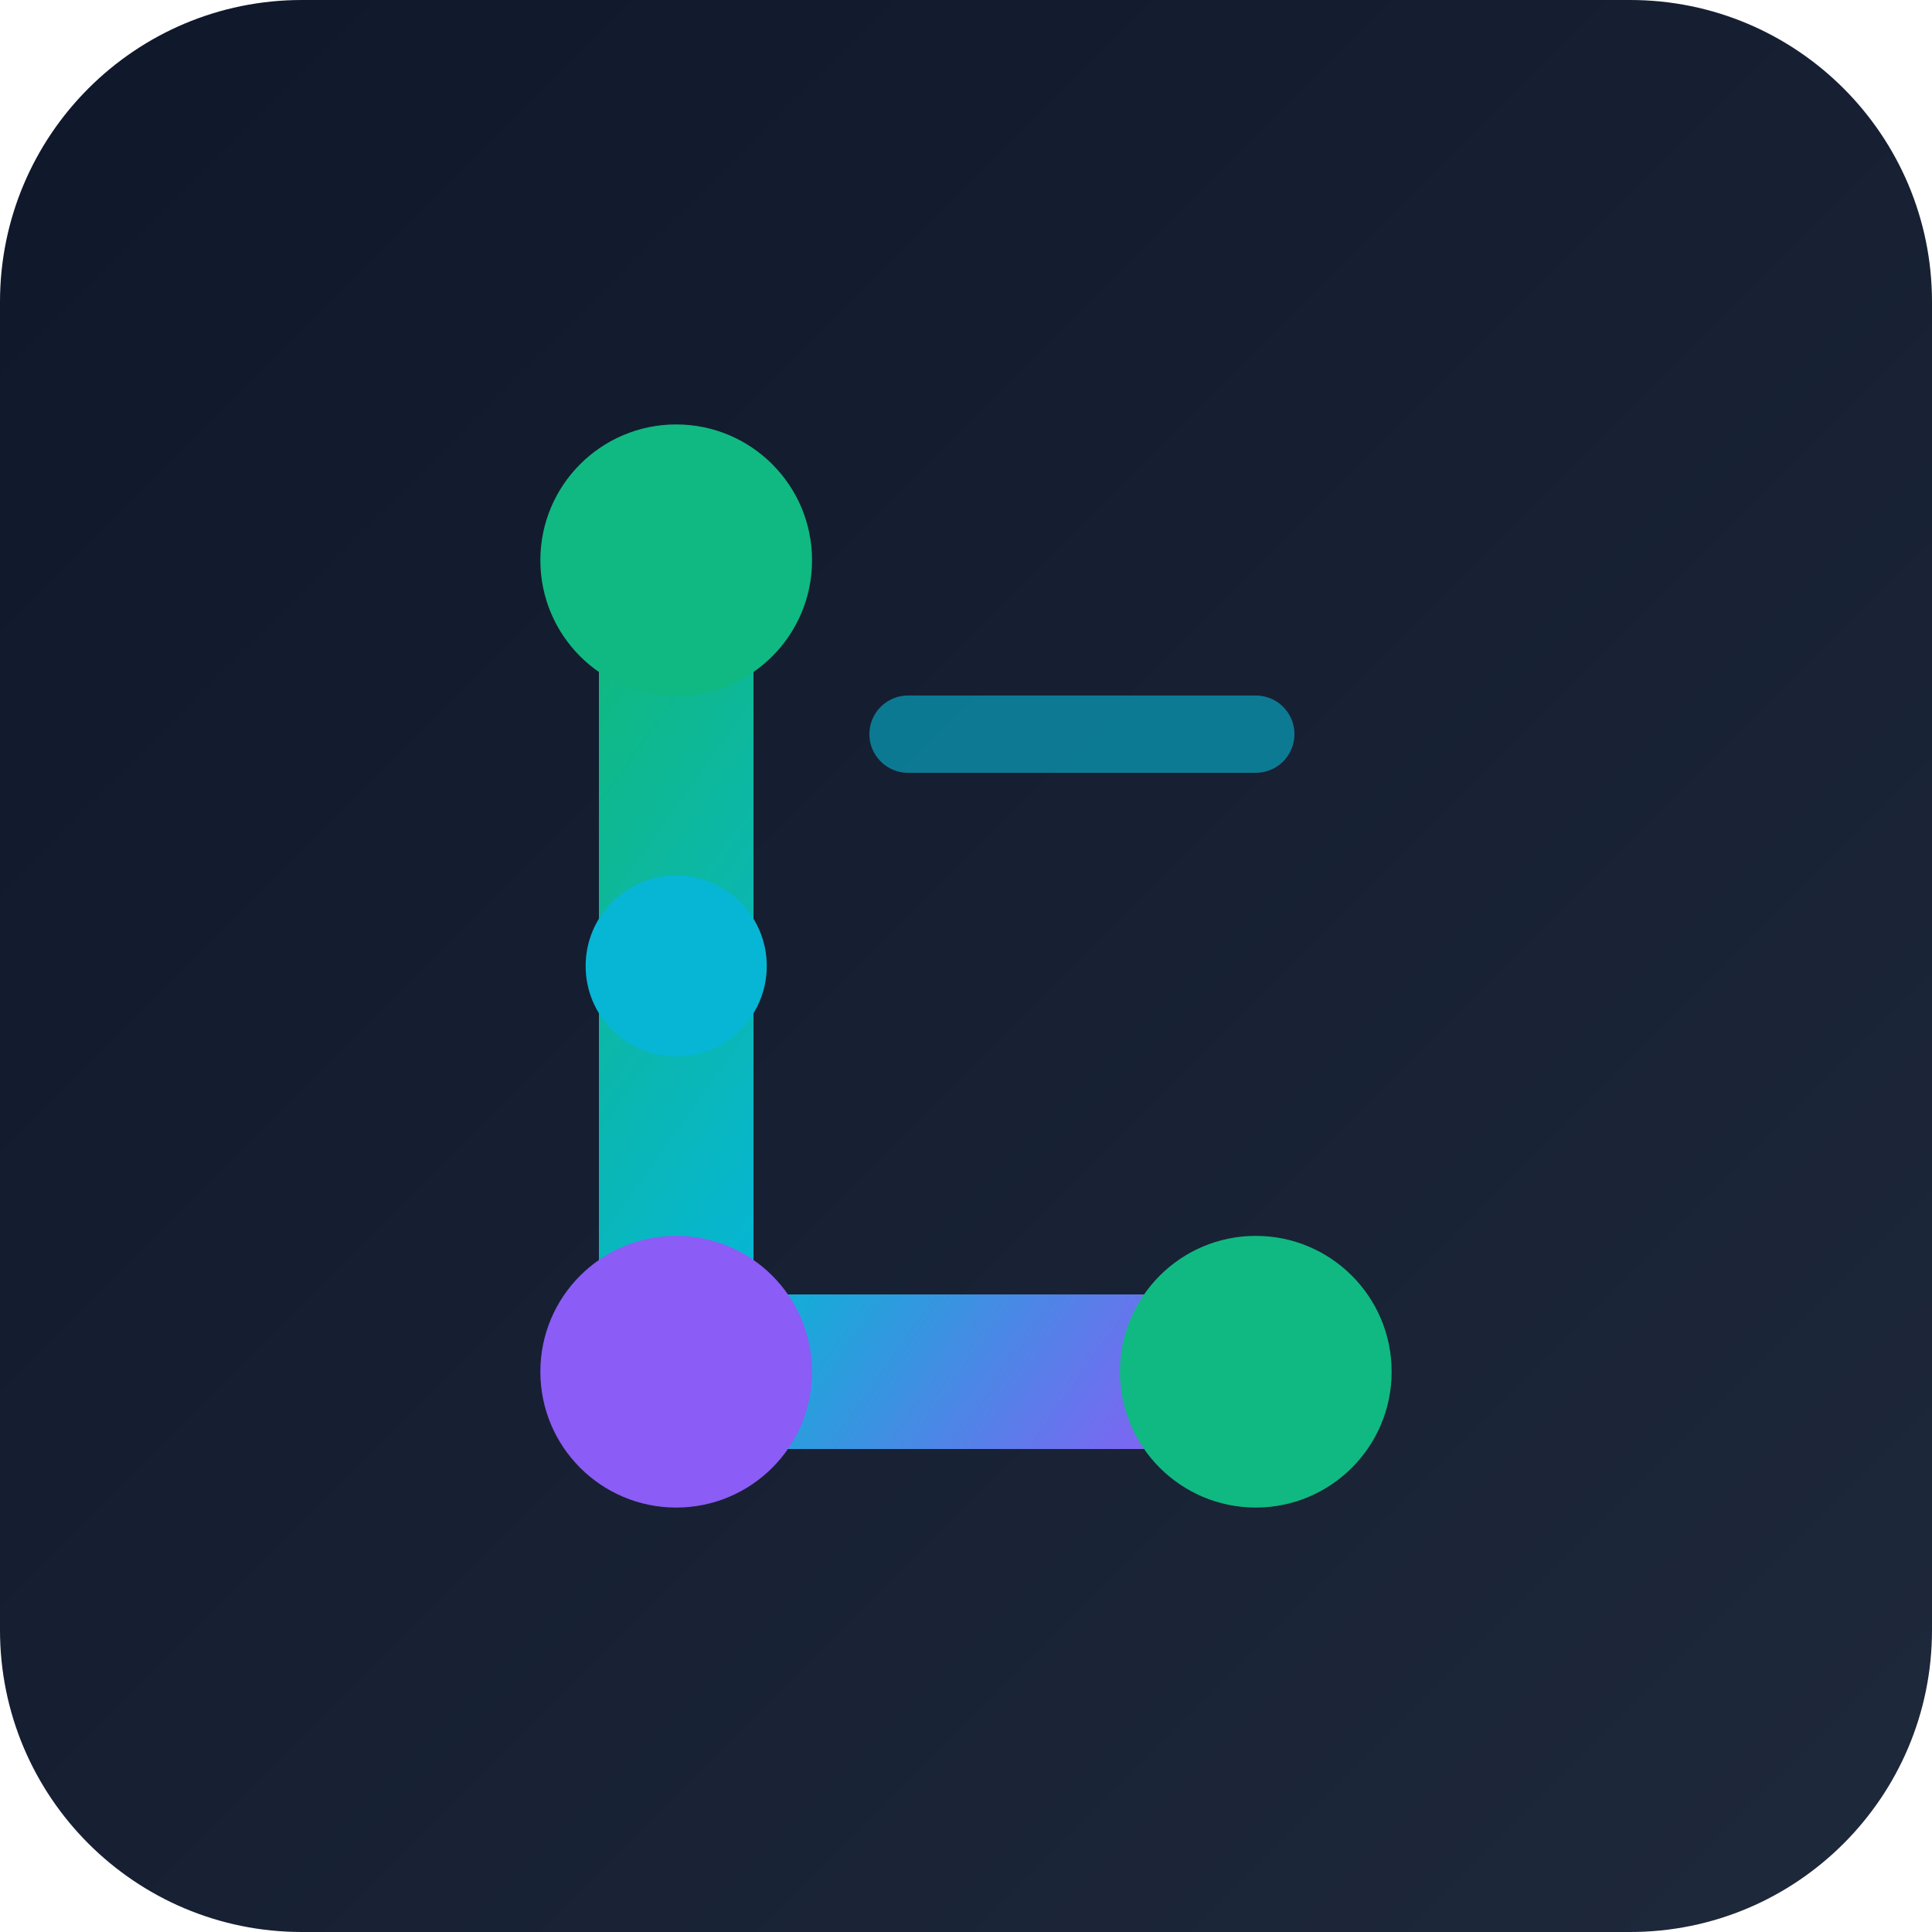
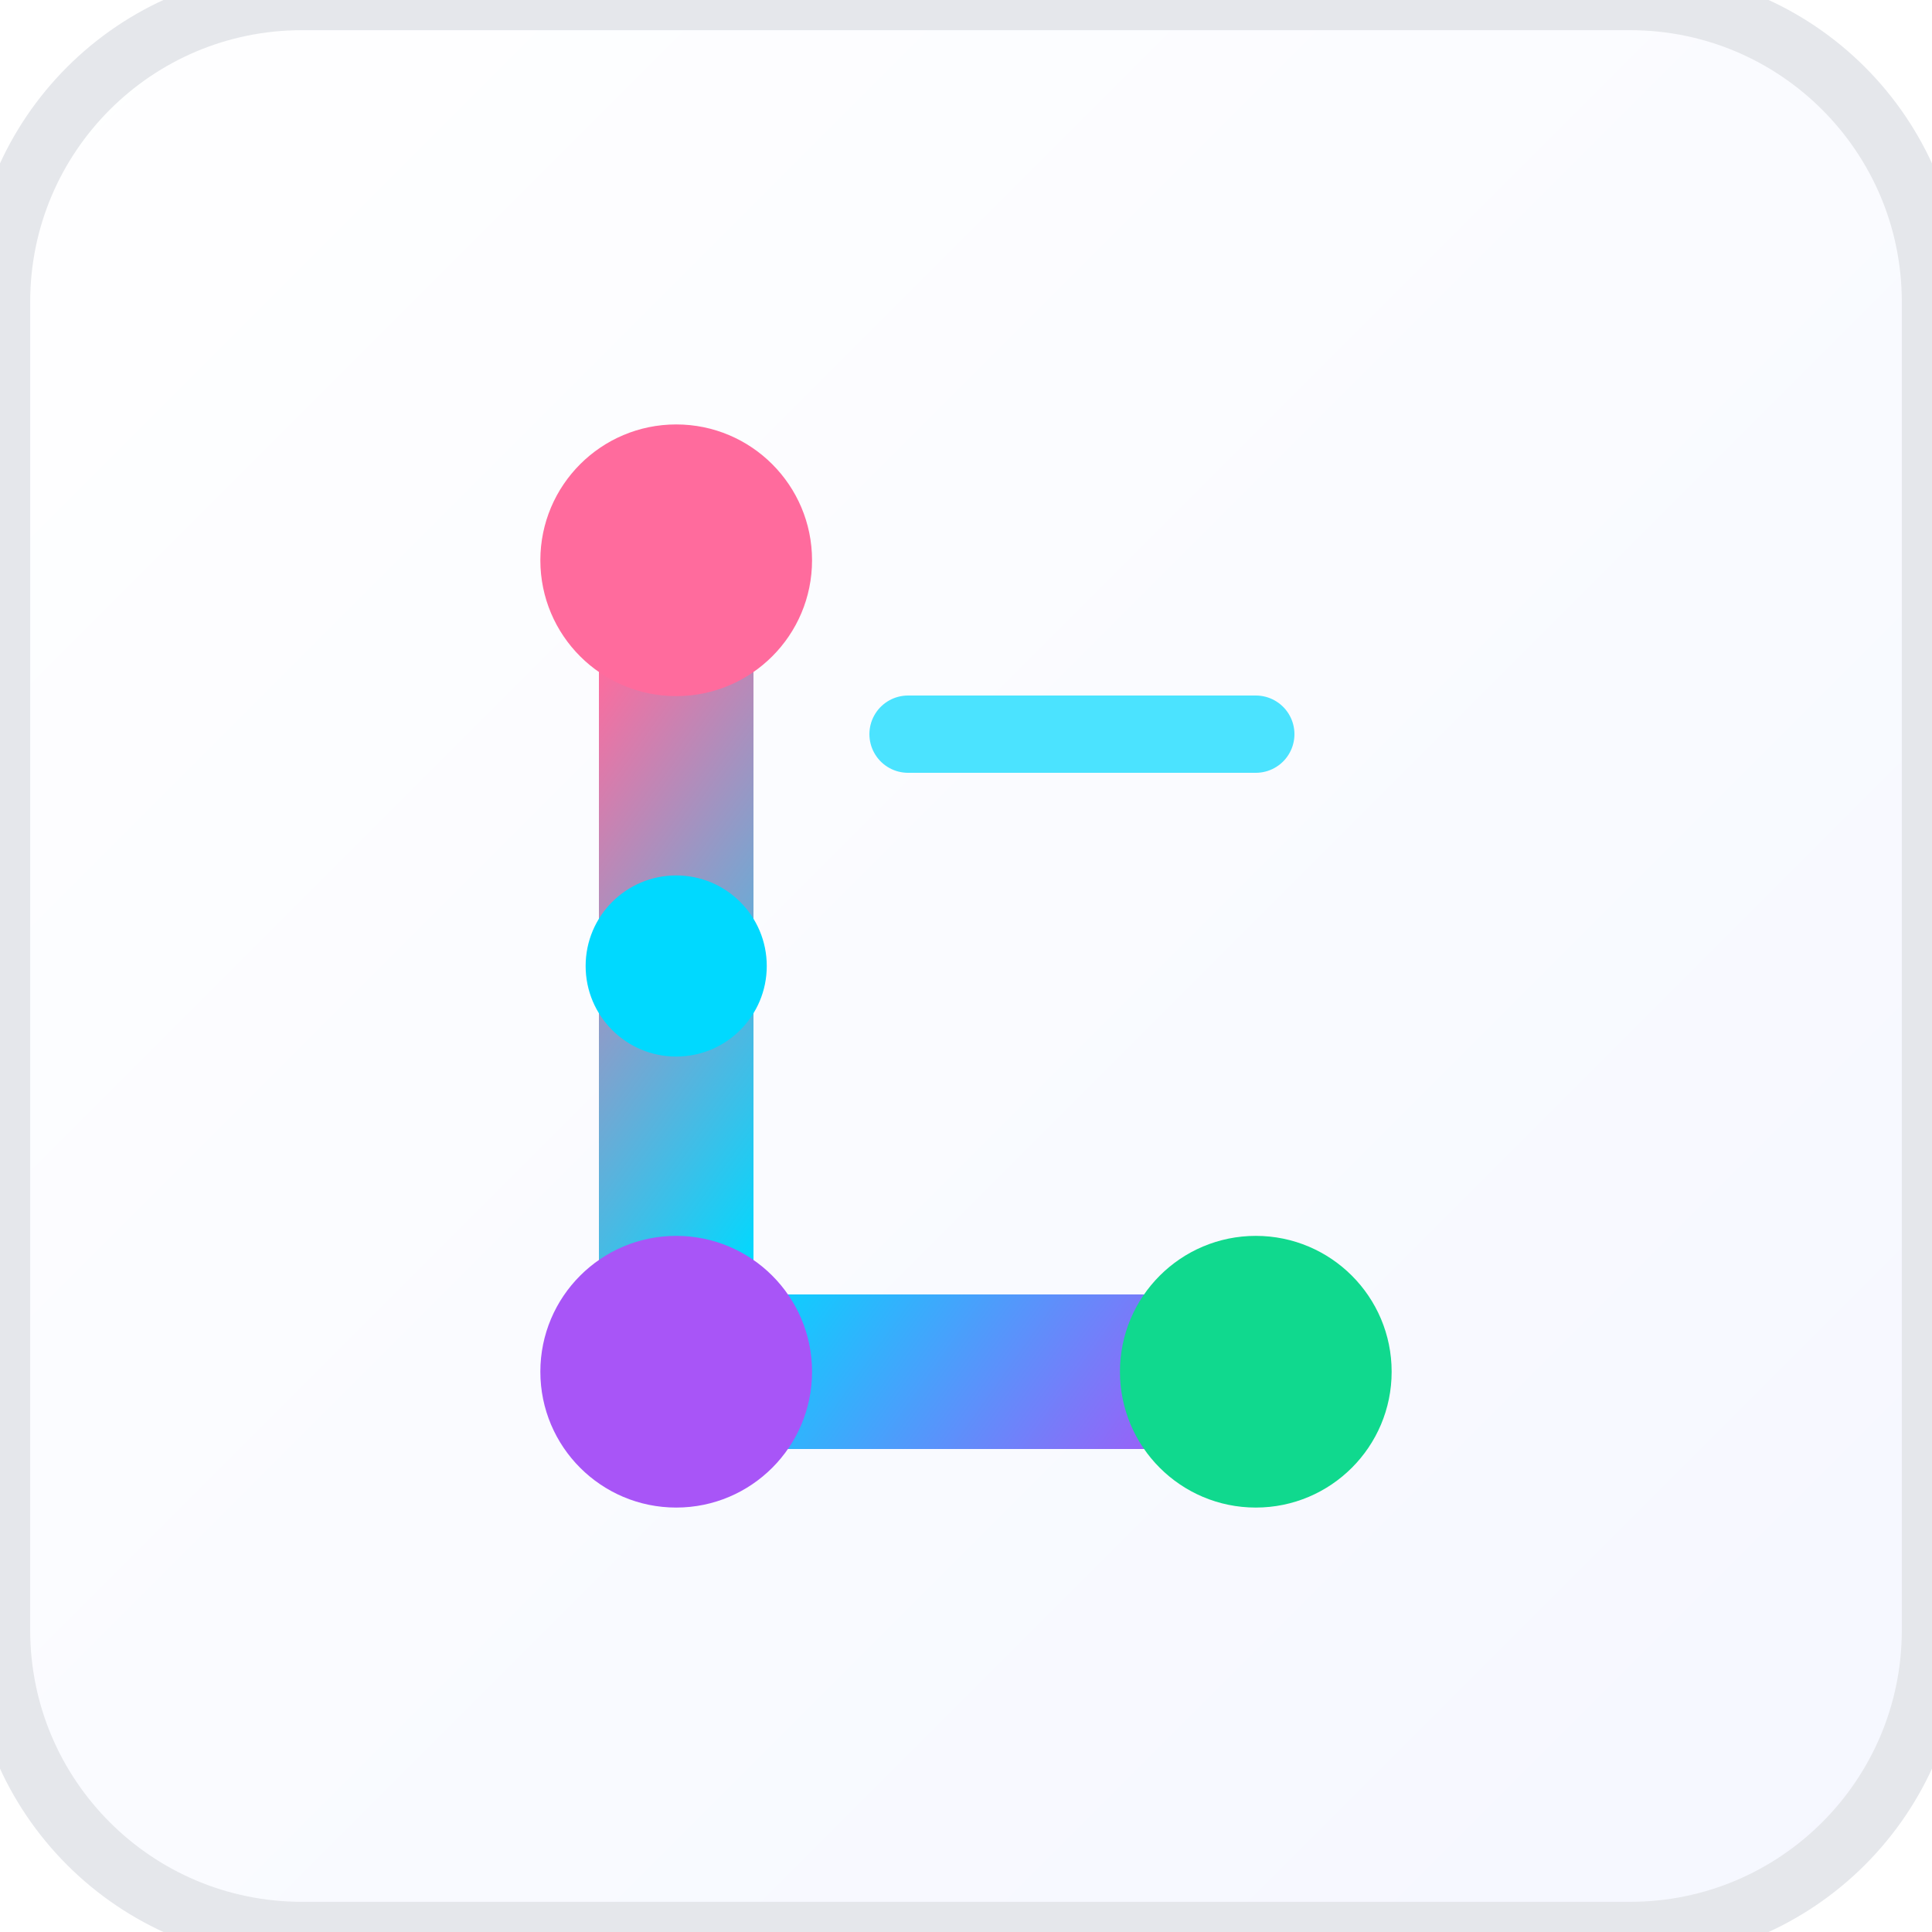
<svg xmlns="http://www.w3.org/2000/svg" width="32" height="32" viewBox="0 0 32 32">
  <defs>
    <linearGradient id="bgGrad32" x1="0%" y1="0%" x2="100%" y2="100%">
-       <stop offset="0%" style="stop-color:#0f172a;stop-opacity:1" />
-       <stop offset="100%" style="stop-color:#1e293b;stop-opacity:1" />
+       <stop offset="0%" style="stop-color:#FFFFFF;stop-opacity:1" />
+       <stop offset="100%" style="stop-color:#F5F7FF;stop-opacity:1" />
    </linearGradient>
    <linearGradient id="logoGrad32" x1="0%" y1="0%" x2="100%" y2="100%">
-       <stop offset="0%" style="stop-color:#10b981;stop-opacity:1" />
-       <stop offset="50%" style="stop-color:#06b6d4;stop-opacity:1" />
-       <stop offset="100%" style="stop-color:#8b5cf6;stop-opacity:1" />
+       <stop offset="0%" style="stop-color:#FF6B9D;stop-opacity:1" />
+       <stop offset="50%" style="stop-color:#00D9FF;stop-opacity:1" />
+       <stop offset="100%" style="stop-color:#A855F7;stop-opacity:1" />
    </linearGradient>
  </defs>
  <rect width="32" height="32" rx="5" fill="url(#bgGrad32)" />
+   <rect width="32" height="32" rx="5" fill="none" stroke="#E5E7EB" stroke-width="1" />
  <g transform="translate(6.4, 6.4)">
    <path d="M 4.8 2.88 L 4.8 16.32 L 14.4 16.32" stroke="url(#logoGrad32)" stroke-width="2.56" stroke-linecap="round" stroke-linejoin="round" fill="none" />
-     <circle cx="4.8" cy="2.88" r="2.25" fill="#10b981" />
-     <circle cx="4.8" cy="9.6" r="1.5" fill="#06b6d4" />
-     <circle cx="4.8" cy="16.32" r="2.25" fill="#8b5cf6" />
-     <circle cx="14.4" cy="16.32" r="2.25" fill="#10b981" />
-     <path d="M 8.64 5.76 L 14.4 5.76" stroke="#06b6d4" stroke-width="1.28" stroke-linecap="round" opacity="0.6" />
+     <circle cx="4.8" cy="2.88" r="2.25" fill="#FF6B9D" />
+     <circle cx="4.8" cy="9.6" r="1.5" fill="#00D9FF" />
+     <circle cx="4.8" cy="16.32" r="2.25" fill="#A855F7" />
+     <circle cx="14.4" cy="16.32" r="2.25" fill="#10D98E" />
+     <path d="M 8.64 5.76 L 14.4 5.76" stroke="#00D9FF" stroke-width="1.28" stroke-linecap="round" opacity="0.7" />
  </g>
</svg>
